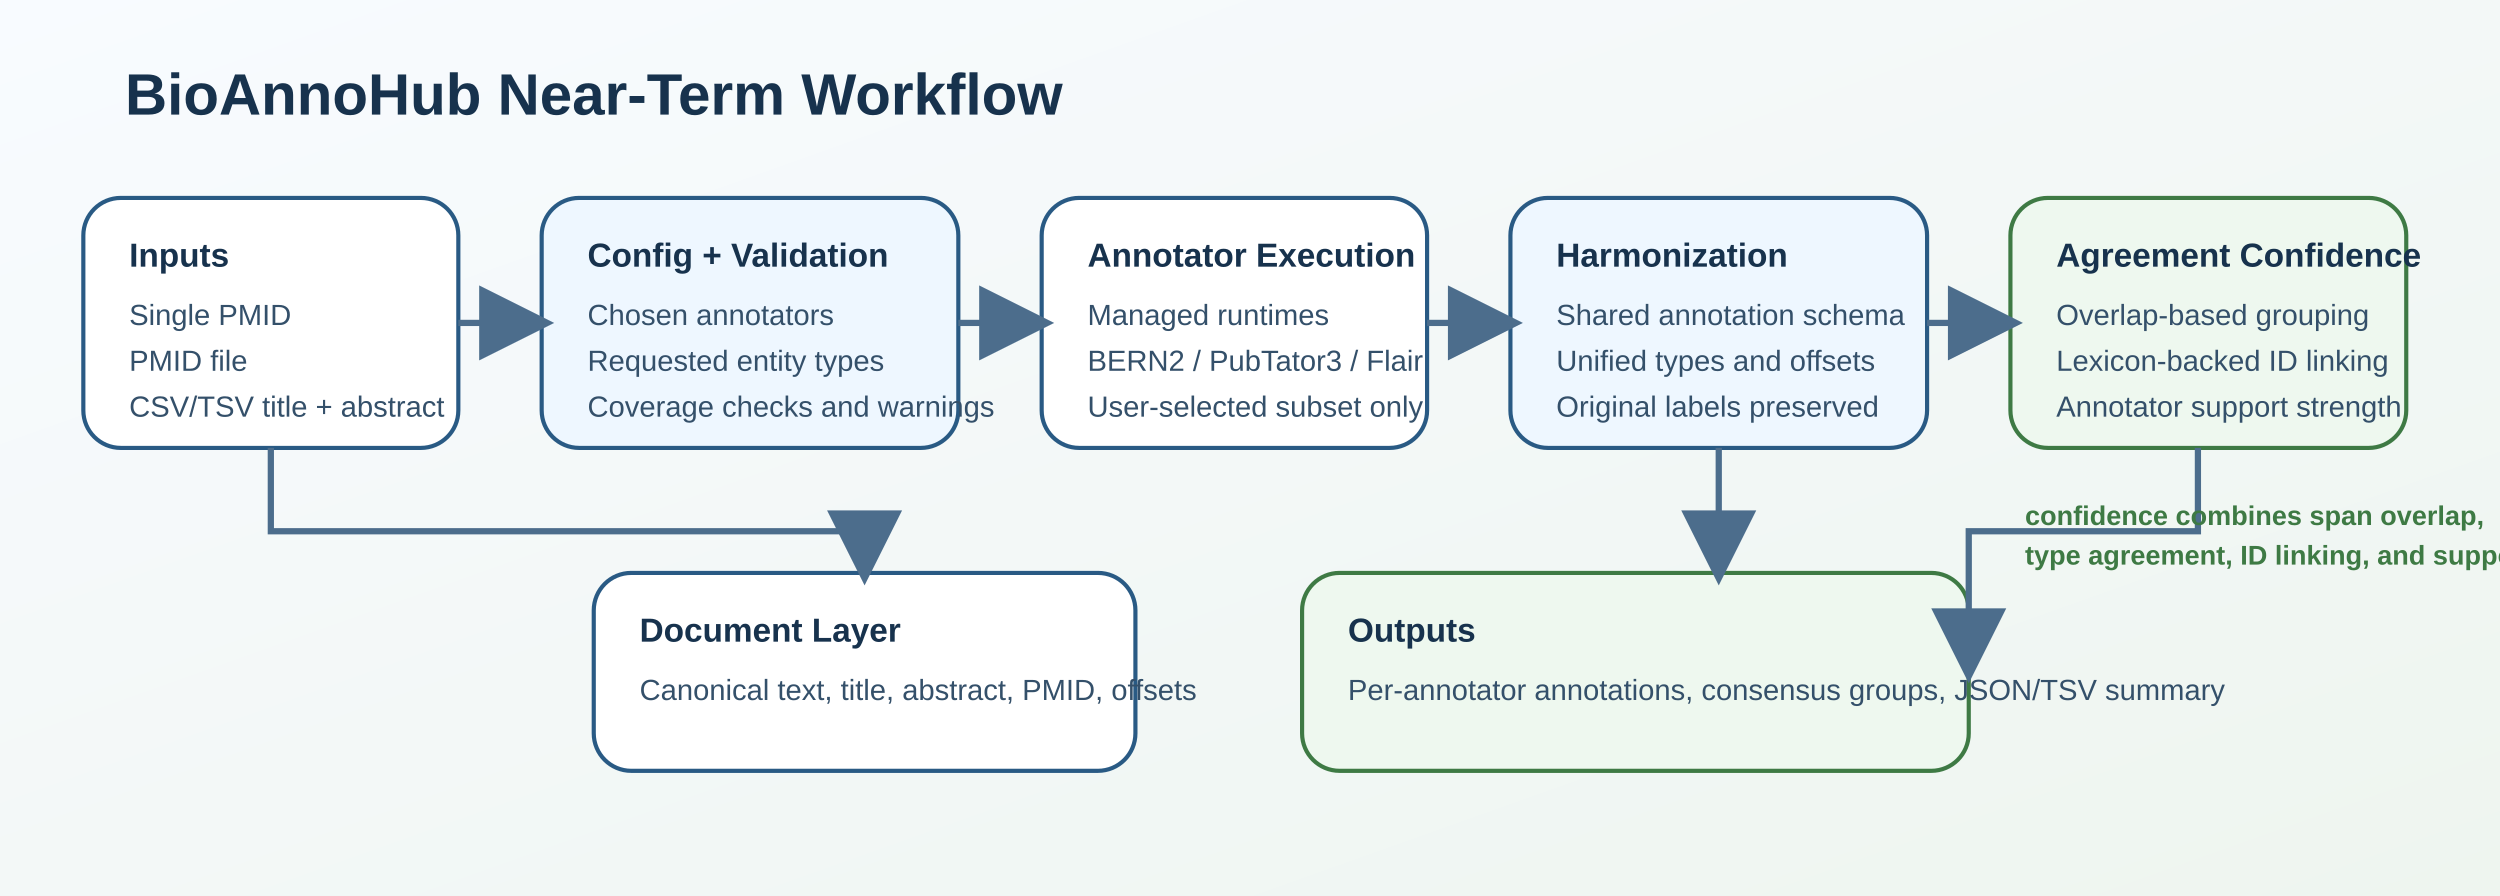
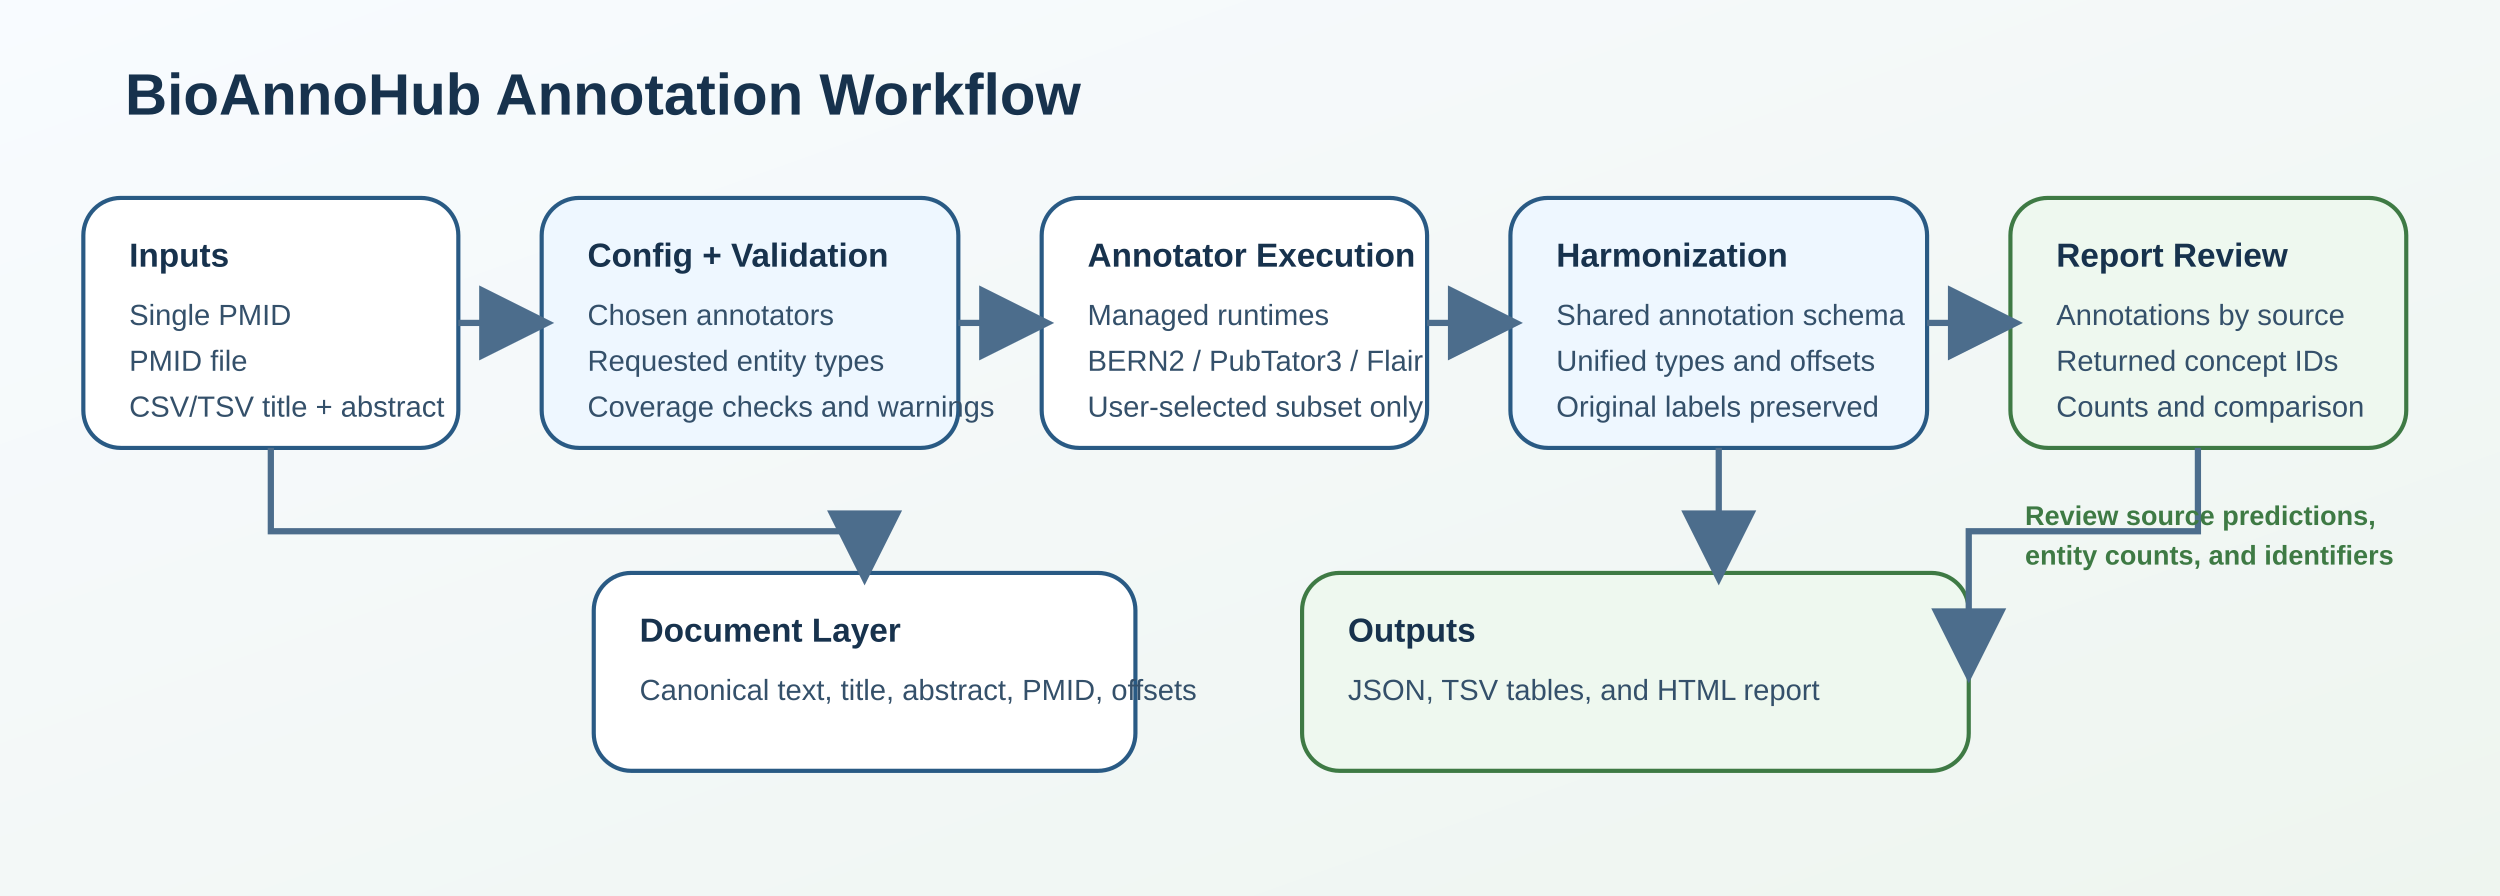
<svg xmlns="http://www.w3.org/2000/svg" width="1200" height="430" viewBox="0 0 1200 430" role="img" aria-labelledby="title desc">
  <defs>
    <linearGradient id="bg" x1="0" x2="1" y1="0" y2="1">
      <stop offset="0%" stop-color="#f8fbff" />
      <stop offset="100%" stop-color="#eef5ef" />
    </linearGradient>
    <style>
      .title { font: 700 28px Arial, sans-serif; fill: #17324d; }
      .label { font: 700 16px Arial, sans-serif; fill: #17324d; }
      .body { font: 400 14px Arial, sans-serif; fill: #34506a; }
      .box { fill: #ffffff; stroke: #295a84; stroke-width: 2; rx: 18; ry: 18; }
      .accent { fill: #eef7ff; stroke: #295a84; stroke-width: 2; rx: 18; ry: 18; }
      .green { fill: #eef8ef; stroke: #3e7a44; stroke-width: 2; rx: 18; ry: 18; }
      .arrow { stroke: #4c6d8c; stroke-width: 3; fill: none; marker-end: url(#m); }
      .note { font: 600 13px Arial, sans-serif; fill: #3e7a44; }
    </style>
    <marker id="m" markerWidth="12" markerHeight="12" refX="10" refY="6" orient="auto">
      <path d="M0,0 L12,6 L0,12 z" fill="#4c6d8c" />
    </marker>
  </defs>
  <rect x="0" y="0" width="1200" height="430" fill="url(#bg)" />
-   <text x="60" y="55" class="title">BioAnnoHub Near-Term Workflow</text>
+   <text x="60" y="55" class="title">BioAnnoHub Annotation Workflow</text>
  <rect x="40" y="95" width="180" height="120" class="box" />
  <text x="62" y="128" class="label">Inputs</text>
  <text x="62" y="156" class="body">Single PMID</text>
  <text x="62" y="178" class="body">PMID file</text>
  <text x="62" y="200" class="body">CSV/TSV title + abstract</text>
  <rect x="260" y="95" width="200" height="120" class="accent" />
  <text x="282" y="128" class="label">Config + Validation</text>
  <text x="282" y="156" class="body">Chosen annotators</text>
  <text x="282" y="178" class="body">Requested entity types</text>
  <text x="282" y="200" class="body">Coverage checks and warnings</text>
  <rect x="500" y="95" width="185" height="120" class="box" />
  <text x="522" y="128" class="label">Annotator Execution</text>
  <text x="522" y="156" class="body">Managed runtimes</text>
  <text x="522" y="178" class="body">BERN2 / PubTator3 / Flair</text>
  <text x="522" y="200" class="body">User-selected subset only</text>
  <rect x="725" y="95" width="200" height="120" class="accent" />
  <text x="747" y="128" class="label">Harmonization</text>
  <text x="747" y="156" class="body">Shared annotation schema</text>
  <text x="747" y="178" class="body">Unified types and offsets</text>
  <text x="747" y="200" class="body">Original labels preserved</text>
  <rect x="965" y="95" width="190" height="120" class="green" />
-   <text x="987" y="128" class="label">Agreement Confidence</text>
-   <text x="987" y="156" class="body">Overlap-based grouping</text>
-   <text x="987" y="178" class="body">Lexicon-backed ID linking</text>
-   <text x="987" y="200" class="body">Annotator support strength</text>
+   <text x="987" y="128" class="label">Report Review</text>
+   <text x="987" y="156" class="body">Annotations by source</text>
+   <text x="987" y="178" class="body">Returned concept IDs</text>
+   <text x="987" y="200" class="body">Counts and comparison</text>
  <rect x="285" y="275" width="260" height="95" class="box" />
  <text x="307" y="308" class="label">Document Layer</text>
  <text x="307" y="336" class="body">Canonical text, title, abstract, PMID, offsets</text>
  <rect x="625" y="275" width="320" height="95" class="green" />
  <text x="647" y="308" class="label">Outputs</text>
-   <text x="647" y="336" class="body">Per-annotator annotations, consensus groups, JSON/TSV summary</text>
+   <text x="647" y="336" class="body">JSON, TSV tables, and HTML report</text>
  <path d="M220 155 L260 155" class="arrow" />
  <path d="M460 155 L500 155" class="arrow" />
  <path d="M685 155 L725 155" class="arrow" />
  <path d="M925 155 L965 155" class="arrow" />
  <path d="M130 215 L130 255 L415 255 L415 275" class="arrow" />
  <path d="M825 215 L825 275" class="arrow" />
  <path d="M1055 215 L1055 255 L945 255 L945 322" class="arrow" />
-   <text x="972" y="252" class="note">confidence combines span overlap,</text>
-   <text x="972" y="271" class="note">type agreement, ID linking, and support count</text>
+   <text x="972" y="252" class="note">Review source predictions,</text>
+   <text x="972" y="271" class="note">entity counts, and identifiers</text>
</svg>
